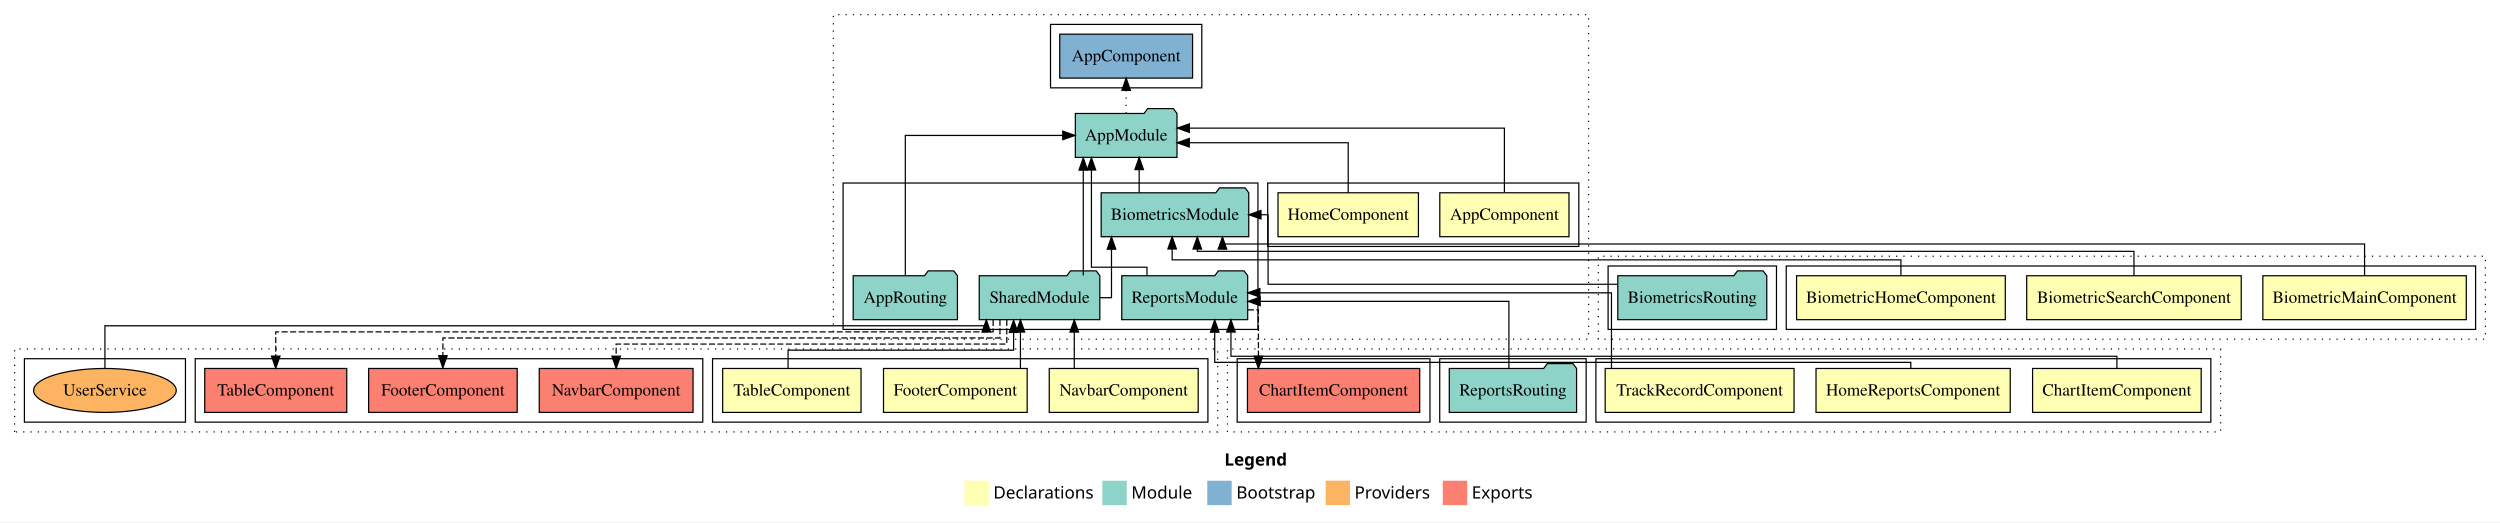
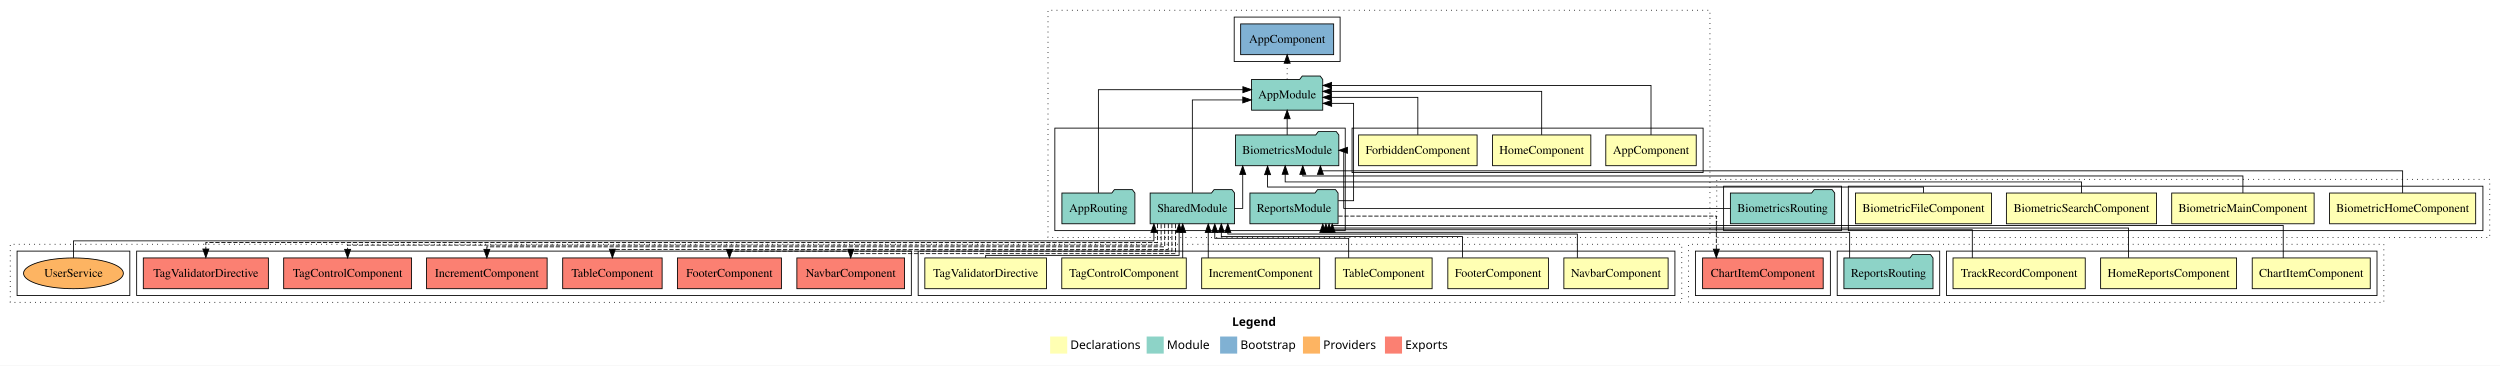
- <svg xmlns="http://www.w3.org/2000/svg" width="2049pt" height="428pt" viewBox="0.00 0.00 2049.00 428.00">
+ <svg xmlns="http://www.w3.org/2000/svg" width="2927pt" height="428pt" viewBox="0.00 0.00 2927.00 428.00">
  <g id="graph0" class="graph" transform="scale(1 1) rotate(0) translate(4 424)">
-     <polygon fill="#ffffff" stroke="transparent" points="-4,4 -4,-424 2045,-424 2045,4 -4,4" />
-     <text text-anchor="start" x="999.509" y="-42.4" font-family="sans-serif" font-weight="bold" font-size="14.00" fill="#000000">Legend</text>
-     <polygon fill="#ffffb3" stroke="transparent" points="786.5,-10 786.5,-30 806.5,-30 806.5,-10 786.5,-10" />
-     <text text-anchor="start" x="810.129" y="-15.4" font-family="sans-serif" font-size="14.00" fill="#000000">  Declarations</text>
-     <polygon fill="#8dd3c7" stroke="transparent" points="899.5,-10 899.5,-30 919.5,-30 919.5,-10 899.5,-10" />
-     <text text-anchor="start" x="923.225" y="-15.4" font-family="sans-serif" font-size="14.00" fill="#000000">  Module</text>
-     <polygon fill="#80b1d3" stroke="transparent" points="985.5,-10 985.5,-30 1005.5,-30 1005.5,-10 985.5,-10" />
-     <text text-anchor="start" x="1009.281" y="-15.4" font-family="sans-serif" font-size="14.00" fill="#000000">  Bootstrap</text>
-     <polygon fill="#fdb462" stroke="transparent" points="1082.5,-10 1082.5,-30 1102.5,-30 1102.5,-10 1082.5,-10" />
-     <text text-anchor="start" x="1106.173" y="-15.4" font-family="sans-serif" font-size="14.00" fill="#000000">  Providers</text>
-     <polygon fill="#fb8072" stroke="transparent" points="1178.5,-10 1178.5,-30 1198.5,-30 1198.5,-10 1178.5,-10" />
-     <text text-anchor="start" x="1202.226" y="-15.4" font-family="sans-serif" font-size="14.00" fill="#000000">  Exports</text>
+     <polygon fill="#ffffff" stroke="transparent" points="-4,4 -4,-424 2923,-424 2923,4 -4,4" />
+     <text text-anchor="start" x="1438.509" y="-42.4" font-family="sans-serif" font-weight="bold" font-size="14.00" fill="#000000">Legend</text>
+     <polygon fill="#ffffb3" stroke="transparent" points="1225.5,-10 1225.5,-30 1245.5,-30 1245.5,-10 1225.5,-10" />
+     <text text-anchor="start" x="1249.129" y="-15.4" font-family="sans-serif" font-size="14.00" fill="#000000">  Declarations</text>
+     <polygon fill="#8dd3c7" stroke="transparent" points="1338.5,-10 1338.5,-30 1358.5,-30 1358.5,-10 1338.5,-10" />
+     <text text-anchor="start" x="1362.225" y="-15.4" font-family="sans-serif" font-size="14.00" fill="#000000">  Module</text>
+     <polygon fill="#80b1d3" stroke="transparent" points="1424.5,-10 1424.5,-30 1444.5,-30 1444.5,-10 1424.5,-10" />
+     <text text-anchor="start" x="1448.281" y="-15.4" font-family="sans-serif" font-size="14.00" fill="#000000">  Bootstrap</text>
+     <polygon fill="#fdb462" stroke="transparent" points="1521.5,-10 1521.5,-30 1541.5,-30 1541.5,-10 1521.5,-10" />
+     <text text-anchor="start" x="1545.173" y="-15.4" font-family="sans-serif" font-size="14.00" fill="#000000">  Providers</text>
+     <polygon fill="#fb8072" stroke="transparent" points="1617.5,-10 1617.5,-30 1637.5,-30 1637.5,-10 1617.5,-10" />
+     <text text-anchor="start" x="1641.226" y="-15.4" font-family="sans-serif" font-size="14.00" fill="#000000">  Exports</text>
    <g id="clust1" class="cluster">
-       <polygon fill="none" stroke="#000000" stroke-dasharray="1,5" points="679,-146 679,-412 1298,-412 1298,-146 679,-146" />
+       <polygon fill="none" stroke="#000000" stroke-dasharray="1,5" points="1223,-146 1223,-412 1998,-412 1998,-146 1223,-146" />
    </g>
    <g id="clust2" class="cluster">
-       <polygon fill="none" stroke="#000000" points="1035,-222 1035,-274 1290,-274 1290,-222 1035,-222" />
-     </g>
-     <g id="clust5" class="cluster">
-       <polygon fill="none" stroke="#000000" points="687,-154 687,-274 1027,-274 1027,-154 687,-154" />
-     </g>
-     <g id="clust7" class="cluster">
-       <polygon fill="none" stroke="#000000" points="857,-352 857,-404 981,-404 981,-352 857,-352" />
-     </g>
-     <g id="clust9" class="cluster">
-       <polygon fill="none" stroke="#000000" stroke-dasharray="1,5" points="1306,-146 1306,-214 2033,-214 2033,-146 1306,-146" />
+       <polygon fill="none" stroke="#000000" points="1579,-222 1579,-274 1990,-274 1990,-222 1579,-222" />
+     </g>
+     <g id="clust6" class="cluster">
+       <polygon fill="none" stroke="#000000" points="1231,-154 1231,-274 1571,-274 1571,-154 1231,-154" />
+     </g>
+     <g id="clust8" class="cluster">
+       <polygon fill="none" stroke="#000000" points="1441,-352 1441,-404 1565,-404 1565,-352 1441,-352" />
    </g>
    <g id="clust10" class="cluster">
-       <polygon fill="none" stroke="#000000" points="1460,-154 1460,-206 2025,-206 2025,-154 1460,-154" />
-     </g>
-     <g id="clust14" class="cluster">
-       <polygon fill="none" stroke="#000000" points="1314,-154 1314,-206 1452,-206 1452,-154 1314,-154" />
-     </g>
-     <g id="clust18" class="cluster">
-       <polygon fill="none" stroke="#000000" stroke-dasharray="1,5" points="1002,-70 1002,-138 1816,-138 1816,-70 1002,-70" />
-     </g>
-     <g id="clust19" class="cluster">
-       <polygon fill="none" stroke="#000000" points="1304,-78 1304,-130 1808,-130 1808,-78 1304,-78" />
-     </g>
-     <g id="clust23" class="cluster">
-       <polygon fill="none" stroke="#000000" points="1176,-78 1176,-130 1296,-130 1296,-78 1176,-78" />
-     </g>
-     <g id="clust24" class="cluster">
-       <polygon fill="none" stroke="#000000" points="1010,-78 1010,-130 1168,-130 1168,-78 1010,-78" />
-     </g>
-     <g id="clust27" class="cluster">
-       <polygon fill="none" stroke="#000000" stroke-dasharray="1,5" points="8,-70 8,-138 994,-138 994,-70 8,-70" />
-     </g>
-     <g id="clust28" class="cluster">
-       <polygon fill="none" stroke="#000000" points="580,-78 580,-130 986,-130 986,-78 580,-78" />
-     </g>
-     <g id="clust33" class="cluster">
-       <polygon fill="none" stroke="#000000" points="156,-78 156,-130 572,-130 572,-78 156,-78" />
-     </g>
-     <g id="clust35" class="cluster">
+       <polygon fill="none" stroke="#000000" stroke-dasharray="1,5" points="2006,-146 2006,-214 2911,-214 2911,-146 2006,-146" />
+     </g>
+     <g id="clust11" class="cluster">
+       <polygon fill="none" stroke="#000000" points="2160,-154 2160,-206 2903,-206 2903,-154 2160,-154" />
+     </g>
+     <g id="clust16" class="cluster">
+       <polygon fill="none" stroke="#000000" points="2014,-154 2014,-206 2152,-206 2152,-154 2014,-154" />
+     </g>
+     <g id="clust20" class="cluster">
+       <polygon fill="none" stroke="#000000" stroke-dasharray="1,5" points="1973,-70 1973,-138 2787,-138 2787,-70 1973,-70" />
+     </g>
+     <g id="clust21" class="cluster">
+       <polygon fill="none" stroke="#000000" points="2275,-78 2275,-130 2779,-130 2779,-78 2275,-78" />
+     </g>
+     <g id="clust25" class="cluster">
+       <polygon fill="none" stroke="#000000" points="2147,-78 2147,-130 2267,-130 2267,-78 2147,-78" />
+     </g>
+     <g id="clust26" class="cluster">
+       <polygon fill="none" stroke="#000000" points="1981,-78 1981,-130 2139,-130 2139,-78 1981,-78" />
+     </g>
+     <g id="clust29" class="cluster">
+       <polygon fill="none" stroke="#000000" stroke-dasharray="1,5" points="8,-70 8,-138 1965,-138 1965,-70 8,-70" />
+     </g>
+     <g id="clust30" class="cluster">
+       <polygon fill="none" stroke="#000000" points="1071,-78 1071,-130 1957,-130 1957,-78 1071,-78" />
+     </g>
+     <g id="clust38" class="cluster">
+       <polygon fill="none" stroke="#000000" points="156,-78 156,-130 1063,-130 1063,-78 156,-78" />
+     </g>
+     <g id="clust40" class="cluster">
      <polygon fill="none" stroke="#000000" points="16,-78 16,-130 148,-130 148,-78 16,-78" />
    </g>
    <g id="node1" class="node">
-       <polygon fill="#ffffb3" stroke="#000000" points="1281.94,-266 1176.06,-266 1176.06,-230 1281.94,-230 1281.94,-266" />
-       <text text-anchor="middle" x="1229" y="-243.8" font-family="Times,serif" font-size="14.00" fill="#000000">AppComponent</text>
+       <polygon fill="#ffffb3" stroke="#000000" points="1981.94,-266 1876.06,-266 1876.06,-230 1981.94,-230 1981.94,-266" />
+       <text text-anchor="middle" x="1929" y="-243.8" font-family="Times,serif" font-size="14.00" fill="#000000">AppComponent</text>
+     </g>
+     <g id="node4" class="node">
+       <polygon fill="#8dd3c7" stroke="#000000" points="1544.657,-331 1541.657,-335 1520.657,-335 1517.657,-331 1461.343,-331 1461.343,-295 1544.657,-295 1544.657,-331" />
+       <text text-anchor="middle" x="1503" y="-308.8" font-family="Times,serif" font-size="14.00" fill="#000000">AppModule</text>
+     </g>
+     <g id="edge1" class="edge">
+       <path fill="none" stroke="#000000" d="M1929,-266.011C1929,-288.485 1929,-324 1929,-324 1929,-324 1555.012,-324 1555.012,-324" />
+       <polygon fill="#000000" stroke="#000000" points="1555.012,-320.5 1545.012,-324 1555.012,-327.5 1555.012,-320.5" />
+     </g>
+     <g id="node2" class="node">
+       <polygon fill="#ffffb3" stroke="#000000" points="1858.545,-266 1743.455,-266 1743.455,-230 1858.545,-230 1858.545,-266" />
+       <text text-anchor="middle" x="1801" y="-243.8" font-family="Times,serif" font-size="14.00" fill="#000000">HomeComponent</text>
+     </g>
+     <g id="edge2" class="edge">
+       <path fill="none" stroke="#000000" d="M1801,-266.129C1801,-286.572 1801,-317 1801,-317 1801,-317 1554.749,-317 1554.749,-317" />
+       <polygon fill="#000000" stroke="#000000" points="1554.749,-313.5 1544.749,-317 1554.749,-320.5 1554.749,-313.5" />
    </g>
    <g id="node3" class="node">
-       <polygon fill="#8dd3c7" stroke="#000000" points="960.657,-331 957.657,-335 936.657,-335 933.657,-331 877.343,-331 877.343,-295 960.657,-295 960.657,-331" />
-       <text text-anchor="middle" x="919" y="-308.8" font-family="Times,serif" font-size="14.00" fill="#000000">AppModule</text>
-     </g>
-     <g id="edge1" class="edge">
-       <path fill="none" stroke="#000000" d="M1229,-266.284C1229,-287.321 1229,-319 1229,-319 1229,-319 970.808,-319 970.808,-319" />
-       <polygon fill="#000000" stroke="#000000" points="970.808,-315.5 960.808,-319 970.808,-322.5 970.808,-315.5" />
-     </g>
-     <g id="node2" class="node">
-       <polygon fill="#ffffb3" stroke="#000000" points="1158.545,-266 1043.455,-266 1043.455,-230 1158.545,-230 1158.545,-266" />
-       <text text-anchor="middle" x="1101" y="-243.8" font-family="Times,serif" font-size="14.00" fill="#000000">HomeComponent</text>
-     </g>
-     <g id="edge2" class="edge">
-       <path fill="none" stroke="#000000" d="M1101,-266.022C1101,-283.373 1101,-307 1101,-307 1101,-307 970.755,-307 970.755,-307" />
-       <polygon fill="#000000" stroke="#000000" points="970.755,-303.5 960.755,-307 970.754,-310.5 970.755,-303.5" />
+       <polygon fill="#ffffb3" stroke="#000000" points="1725.381,-266 1586.619,-266 1586.619,-230 1725.381,-230 1725.381,-266" />
+       <text text-anchor="middle" x="1656" y="-243.8" font-family="Times,serif" font-size="14.00" fill="#000000">ForbiddenComponent</text>
+     </g>
+     <g id="edge3" class="edge">
+       <path fill="none" stroke="#000000" d="M1656,-266.267C1656,-284.555 1656,-310 1656,-310 1656,-310 1554.808,-310 1554.808,-310" />
+       <polygon fill="#000000" stroke="#000000" points="1554.808,-306.5 1544.808,-310 1554.808,-313.5 1554.808,-306.5" />
+     </g>
+     <g id="node9" class="node">
+       <polygon fill="#80b1d3" stroke="#000000" points="1557.439,-396 1448.561,-396 1448.561,-360 1557.439,-360 1557.439,-396" />
+       <text text-anchor="middle" x="1503" y="-373.8" font-family="Times,serif" font-size="14.00" fill="#000000">AppComponent </text>
+     </g>
+     <g id="edge8" class="edge">
+       <path fill="none" stroke="#000000" stroke-dasharray="1,5" d="M1503,-331.106C1503,-331.106 1503,-349.991 1503,-349.991" />
+       <polygon fill="#000000" stroke="#000000" points="1499.5,-349.991 1503,-359.991 1506.5,-349.991 1499.5,-349.991" />
+     </g>
+     <g id="node5" class="node">
+       <polygon fill="#8dd3c7" stroke="#000000" points="1441.423,-198 1438.423,-202 1417.423,-202 1414.423,-198 1342.577,-198 1342.577,-162 1441.423,-162 1441.423,-198" />
+       <text text-anchor="middle" x="1392" y="-175.8" font-family="Times,serif" font-size="14.00" fill="#000000">SharedModule</text>
+     </g>
+     <g id="edge4" class="edge">
+       <path fill="none" stroke="#000000" d="M1392,-198.196C1392,-233.313 1392,-307 1392,-307 1392,-307 1451.036,-307 1451.036,-307" />
+       <polygon fill="#000000" stroke="#000000" points="1451.036,-310.5 1461.036,-307 1451.036,-303.5 1451.036,-310.5" />
+     </g>
+     <g id="node6" class="node">
+       <polygon fill="#8dd3c7" stroke="#000000" points="1563.483,-266 1560.483,-270 1539.483,-270 1536.483,-266 1442.517,-266 1442.517,-230 1563.483,-230 1563.483,-266" />
+       <text text-anchor="middle" x="1503" y="-243.8" font-family="Times,serif" font-size="14.00" fill="#000000">BiometricsModule</text>
+     </g>
+     <g id="edge14" class="edge">
+       <path fill="none" stroke="#000000" d="M1441.241,-180C1447.06,-180 1450.98,-180 1450.98,-180 1450.98,-180 1450.98,-219.777 1450.98,-219.777" />
+       <polygon fill="#000000" stroke="#000000" points="1447.48,-219.777 1450.98,-229.777 1454.48,-219.777 1447.48,-219.777" />
+     </g>
+     <g id="node26" class="node">
+       <polygon fill="#fb8072" stroke="#000000" points="1055.029,-122 928.971,-122 928.971,-86 1055.029,-86 1055.029,-122" />
+       <text text-anchor="middle" x="992" y="-99.8" font-family="Times,serif" font-size="14.00" fill="#000000">NavbarComponent </text>
+     </g>
+     <g id="edge26" class="edge">
+       <path fill="none" stroke="#000000" stroke-dasharray="5,2" d="M1372.294,-161.76C1372.294,-146.429 1372.294,-127 1372.294,-127 1372.294,-127 992,-127 992,-127 992,-127 992,-126.512 992,-126.512" />
+       <polygon fill="#000000" stroke="#000000" points="995.5,-132.122 992,-122.122 988.5,-132.122 995.5,-132.122" />
+     </g>
+     <g id="node27" class="node">
+       <polygon fill="#fb8072" stroke="#000000" points="910.881,-122 789.119,-122 789.119,-86 910.881,-86 910.881,-122" />
+       <text text-anchor="middle" x="850" y="-99.8" font-family="Times,serif" font-size="14.00" fill="#000000">FooterComponent </text>
+     </g>
+     <g id="edge27" class="edge">
+       <path fill="none" stroke="#000000" stroke-dasharray="5,2" d="M1368.079,-161.949C1368.079,-147.627 1368.079,-130 1368.079,-130 1368.079,-130 850,-130 850,-130 850,-130 850,-129.206 850,-129.206" />
+       <polygon fill="#000000" stroke="#000000" points="853.5,-132.058 850,-122.058 846.5,-132.058 853.5,-132.058" />
+     </g>
+     <g id="node28" class="node">
+       <polygon fill="#fb8072" stroke="#000000" points="771.205,-122 654.795,-122 654.795,-86 771.205,-86 771.205,-122" />
+       <text text-anchor="middle" x="713" y="-99.8" font-family="Times,serif" font-size="14.00" fill="#000000">TableComponent </text>
+     </g>
+     <g id="edge28" class="edge">
+       <path fill="none" stroke="#000000" stroke-dasharray="5,2" d="M1363.864,-161.853C1363.864,-148.261 1363.864,-132 1363.864,-132 1363.864,-132 713,-132 713,-132 713,-132 713,-131.021 713,-131.021" />
+       <polygon fill="#000000" stroke="#000000" points="716.5,-132.207 713,-122.207 709.5,-132.207 716.5,-132.207" />
+     </g>
+     <g id="node29" class="node">
+       <polygon fill="#fb8072" stroke="#000000" points="636.579,-122 495.421,-122 495.421,-86 636.579,-86 636.579,-122" />
+       <text text-anchor="middle" x="566" y="-99.8" font-family="Times,serif" font-size="14.00" fill="#000000">IncrementComponent </text>
+     </g>
+     <g id="edge29" class="edge">
+       <path fill="none" stroke="#000000" stroke-dasharray="5,2" d="M1359.649,-161.956C1359.649,-149.437 1359.649,-135 1359.649,-135 1359.649,-135 566,-135 566,-135 566,-135 566,-132.033 566,-132.033" />
+       <polygon fill="#000000" stroke="#000000" points="569.5,-132.033 566,-122.033 562.5,-132.033 569.5,-132.033" />
+     </g>
+     <g id="node30" class="node">
+       <polygon fill="#fb8072" stroke="#000000" points="477.878,-122 328.122,-122 328.122,-86 477.878,-86 477.878,-122" />
+       <text text-anchor="middle" x="403" y="-99.8" font-family="Times,serif" font-size="14.00" fill="#000000">TagControlComponent </text>
+     </g>
+     <g id="edge30" class="edge">
+       <path fill="none" stroke="#000000" stroke-dasharray="5,2" d="M1355.434,-161.515C1355.434,-149.86 1355.434,-137 1355.434,-137 1355.434,-137 403,-137 403,-137 403,-137 403,-132.045 403,-132.045" />
+       <polygon fill="#000000" stroke="#000000" points="406.5,-132.045 403,-122.045 399.5,-132.045 406.5,-132.045" />
+     </g>
+     <g id="node31" class="node">
+       <polygon fill="#fb8072" stroke="#000000" points="310.218,-122 163.782,-122 163.782,-86 310.218,-86 310.218,-122" />
+       <text text-anchor="middle" x="237" y="-99.8" font-family="Times,serif" font-size="14.00" fill="#000000">TagValidatorDirective </text>
+     </g>
+     <g id="edge31" class="edge">
+       <path fill="none" stroke="#000000" stroke-dasharray="5,2" d="M1351.219,-161.873C1351.219,-151.289 1351.219,-140 1351.219,-140 1351.219,-140 237,-140 237,-140 237,-140 237,-132.422 237,-132.422" />
+       <polygon fill="#000000" stroke="#000000" points="240.5,-132.422 237,-122.422 233.5,-132.422 240.5,-132.422" />
+     </g>
+     <g id="edge5" class="edge">
+       <path fill="none" stroke="#000000" d="M1503,-266.106C1503,-266.106 1503,-284.991 1503,-284.991" />
+       <polygon fill="#000000" stroke="#000000" points="1499.5,-284.991 1503,-294.991 1506.5,-284.991 1499.5,-284.991" />
+     </g>
+     <g id="node7" class="node">
+       <polygon fill="#8dd3c7" stroke="#000000" points="1562.597,-198 1559.597,-202 1538.597,-202 1535.597,-198 1459.403,-198 1459.403,-162 1562.597,-162 1562.597,-198" />
+       <text text-anchor="middle" x="1511" y="-175.8" font-family="Times,serif" font-size="14.00" fill="#000000">ReportsModule</text>
+     </g>
+     <g id="edge6" class="edge">
+       <path fill="none" stroke="#000000" d="M1562.819,-189C1573.098,-189 1580.793,-189 1580.793,-189 1580.793,-189 1580.793,-303 1580.793,-303 1580.793,-303 1555.084,-303 1555.084,-303" />
+       <polygon fill="#000000" stroke="#000000" points="1555.084,-299.5 1545.084,-303 1555.084,-306.5 1555.084,-299.5" />
+     </g>
+     <g id="node19" class="node">
+       <polygon fill="#fb8072" stroke="#000000" points="2130.592,-122 1989.408,-122 1989.408,-86 2130.592,-86 2130.592,-122" />
+       <text text-anchor="middle" x="2060" y="-99.8" font-family="Times,serif" font-size="14.00" fill="#000000">ChartItemComponent </text>
+     </g>
+     <g id="edge19" class="edge">
+       <path fill="none" stroke="#000000" stroke-dasharray="5,2" d="M1562.982,-171C1689.934,-171 2005.464,-171 2005.464,-171 2005.464,-171 2005.464,-132.308 2005.464,-132.308" />
+       <polygon fill="#000000" stroke="#000000" points="2008.965,-132.308 2005.464,-122.308 2001.965,-132.308 2008.965,-132.308" />
    </g>
    <g id="node8" class="node">
-       <polygon fill="#80b1d3" stroke="#000000" points="973.439,-396 864.561,-396 864.561,-360 973.439,-360 973.439,-396" />
-       <text text-anchor="middle" x="919" y="-373.8" font-family="Times,serif" font-size="14.00" fill="#000000">AppComponent </text>
+       <polygon fill="#8dd3c7" stroke="#000000" points="1324.725,-198 1321.725,-202 1300.725,-202 1297.725,-198 1239.275,-198 1239.275,-162 1324.725,-162 1324.725,-198" />
+       <text text-anchor="middle" x="1282" y="-175.8" font-family="Times,serif" font-size="14.00" fill="#000000">AppRouting</text>
    </g>
    <g id="edge7" class="edge">
-       <path fill="none" stroke="#000000" stroke-dasharray="1,5" d="M919,-331.106C919,-331.106 919,-349.991 919,-349.991" />
-       <polygon fill="#000000" stroke="#000000" points="915.5,-349.991 919,-359.991 922.5,-349.991 915.5,-349.991" />
-     </g>
-     <g id="node4" class="node">
-       <polygon fill="#8dd3c7" stroke="#000000" points="897.423,-198 894.423,-202 873.423,-202 870.423,-198 798.577,-198 798.577,-162 897.423,-162 897.423,-198" />
-       <text text-anchor="middle" x="848" y="-175.8" font-family="Times,serif" font-size="14.00" fill="#000000">SharedModule</text>
-     </g>
-     <g id="edge3" class="edge">
-       <path fill="none" stroke="#000000" d="M883.852,-198.214C883.852,-198.214 883.852,-284.579 883.852,-284.579" />
-       <polygon fill="#000000" stroke="#000000" points="880.352,-284.579 883.852,-294.579 887.352,-284.579 880.352,-284.579" />
-     </g>
-     <g id="node5" class="node">
-       <polygon fill="#8dd3c7" stroke="#000000" points="1019.483,-266 1016.483,-270 995.483,-270 992.483,-266 898.517,-266 898.517,-230 1019.483,-230 1019.483,-266" />
-       <text text-anchor="middle" x="959" y="-243.8" font-family="Times,serif" font-size="14.00" fill="#000000">BiometricsModule</text>
+       <path fill="none" stroke="#000000" d="M1282,-198.172C1282,-235.849 1282,-319 1282,-319 1282,-319 1451.172,-319 1451.172,-319" />
+       <polygon fill="#000000" stroke="#000000" points="1451.172,-322.5 1461.172,-319 1451.172,-315.5 1451.172,-322.5" />
+     </g>
+     <g id="node10" class="node">
+       <polygon fill="#ffffb3" stroke="#000000" points="2894.534,-198 2723.466,-198 2723.466,-162 2894.534,-162 2894.534,-198" />
+       <text text-anchor="middle" x="2809" y="-175.8" font-family="Times,serif" font-size="14.00" fill="#000000">BiometricHomeComponent</text>
+     </g>
+     <g id="edge9" class="edge">
+       <path fill="none" stroke="#000000" d="M2809,-198.15C2809,-210.271 2809,-224 2809,-224 2809,-224 1541.929,-224 1541.929,-224 1541.929,-224 1541.929,-224.581 1541.929,-224.581" />
+       <polygon fill="#000000" stroke="#000000" points="1538.429,-219.81 1541.929,-229.81 1545.429,-219.81 1538.429,-219.81" />
+     </g>
+     <g id="node11" class="node">
+       <polygon fill="#ffffb3" stroke="#000000" points="2705.371,-198 2538.629,-198 2538.629,-162 2705.371,-162 2705.371,-198" />
+       <text text-anchor="middle" x="2622" y="-175.8" font-family="Times,serif" font-size="14.00" fill="#000000">BiometricMainComponent</text>
+     </g>
+     <g id="edge10" class="edge">
+       <path fill="none" stroke="#000000" d="M2622,-198.11C2622,-207.897 2622,-218 2622,-218 2622,-218 1521.31,-218 1521.31,-218 1521.31,-218 1521.31,-219.857 1521.31,-219.857" />
+       <polygon fill="#000000" stroke="#000000" points="1517.81,-219.857 1521.31,-229.857 1524.81,-219.857 1517.81,-219.857" />
+     </g>
+     <g id="node12" class="node">
+       <polygon fill="#ffffb3" stroke="#000000" points="2520.909,-198 2345.091,-198 2345.091,-162 2520.909,-162 2520.909,-198" />
+       <text text-anchor="middle" x="2433" y="-175.8" font-family="Times,serif" font-size="14.00" fill="#000000">BiometricSearchComponent</text>
+     </g>
+     <g id="edge11" class="edge">
+       <path fill="none" stroke="#000000" d="M2433,-198.033C2433,-204.853 2433,-211 2433,-211 2433,-211 1500.69,-211 1500.69,-211 1500.69,-211 1500.69,-219.934 1500.69,-219.934" />
+       <polygon fill="#000000" stroke="#000000" points="1497.19,-219.934 1500.69,-229.934 1504.19,-219.934 1497.19,-219.934" />
+     </g>
+     <g id="node13" class="node">
+       <polygon fill="#ffffb3" stroke="#000000" points="2327.6,-198 2168.4,-198 2168.4,-162 2327.6,-162 2327.6,-198" />
+       <text text-anchor="middle" x="2248" y="-175.8" font-family="Times,serif" font-size="14.00" fill="#000000">BiometricFileComponent</text>
    </g>
    <g id="edge12" class="edge">
-       <path fill="none" stroke="#000000" d="M897.241,-180C903.06,-180 906.98,-180 906.98,-180 906.98,-180 906.98,-219.777 906.98,-219.777" />
-       <polygon fill="#000000" stroke="#000000" points="903.48,-219.777 906.98,-229.777 910.48,-219.777 903.48,-219.777" />
+       <path fill="none" stroke="#000000" d="M2248,-198.169C2248,-202.046 2248,-205 2248,-205 2248,-205 1480.071,-205 1480.071,-205 1480.071,-205 1480.071,-219.515 1480.071,-219.515" />
+       <polygon fill="#000000" stroke="#000000" points="1476.571,-219.514 1480.071,-229.515 1483.571,-219.515 1476.571,-219.514" />
+     </g>
+     <g id="node14" class="node">
+       <polygon fill="#8dd3c7" stroke="#000000" points="2144.052,-198 2141.052,-202 2120.052,-202 2117.052,-198 2021.948,-198 2021.948,-162 2144.052,-162 2144.052,-198" />
+       <text text-anchor="middle" x="2083" y="-175.8" font-family="Times,serif" font-size="14.00" fill="#000000">BiometricsRouting</text>
+     </g>
+     <g id="edge13" class="edge">
+       <path fill="none" stroke="#000000" d="M2021.796,-180C1885.571,-180 1569.259,-180 1569.259,-180 1569.259,-180 1569.259,-248 1569.259,-248 1569.259,-248 1568.694,-248 1568.694,-248" />
+       <polygon fill="#000000" stroke="#000000" points="1573.61,-244.5 1563.609,-248 1573.609,-251.5 1573.61,-244.5" />
+     </g>
+     <g id="node15" class="node">
+       <polygon fill="#ffffb3" stroke="#000000" points="2771.091,-122 2632.909,-122 2632.909,-86 2771.091,-86 2771.091,-122" />
+       <text text-anchor="middle" x="2702" y="-99.8" font-family="Times,serif" font-size="14.00" fill="#000000">ChartItemComponent</text>
+     </g>
+     <g id="edge15" class="edge">
+       <path fill="none" stroke="#000000" d="M2669.195,-122.027C2669.195,-138.398 2669.195,-160 2669.195,-160 2669.195,-160 1555.726,-160 1555.726,-160 1555.726,-160 1555.726,-160.185 1555.726,-160.185" />
+       <polygon fill="#000000" stroke="#000000" points="1552.226,-151.845 1555.726,-161.846 1559.226,-151.846 1552.226,-151.845" />
+     </g>
+     <g id="node16" class="node">
+       <polygon fill="#ffffb3" stroke="#000000" points="2614.591,-122 2455.409,-122 2455.409,-86 2614.591,-86 2614.591,-122" />
+       <text text-anchor="middle" x="2535" y="-99.8" font-family="Times,serif" font-size="14.00" fill="#000000">HomeReportsComponent</text>
+     </g>
+     <g id="edge16" class="edge">
+       <path fill="none" stroke="#000000" d="M2488.079,-122.24C2488.079,-137.571 2488.079,-157 2488.079,-157 2488.079,-157 1552.054,-157 1552.054,-157 1552.054,-157 1552.054,-157.488 1552.054,-157.488" />
+       <polygon fill="#000000" stroke="#000000" points="1548.554,-151.878 1552.054,-161.878 1555.554,-151.878 1548.554,-151.878" />
+     </g>
+     <g id="node17" class="node">
+       <polygon fill="#ffffb3" stroke="#000000" points="2437.402,-122 2282.598,-122 2282.598,-86 2437.402,-86 2437.402,-122" />
+       <text text-anchor="middle" x="2360" y="-99.8" font-family="Times,serif" font-size="14.00" fill="#000000">TrackRecordComponent</text>
+     </g>
+     <g id="edge17" class="edge">
+       <path fill="none" stroke="#000000" d="M2305.175,-122.124C2305.175,-136.783 2305.175,-155 2305.175,-155 2305.175,-155 1548.383,-155 1548.383,-155 1548.383,-155 1548.383,-155.683 1548.383,-155.683" />
+       <polygon fill="#000000" stroke="#000000" points="1544.883,-151.831 1548.383,-161.831 1551.883,-151.831 1544.883,-151.831" />
+     </g>
+     <g id="node18" class="node">
+       <polygon fill="#8dd3c7" stroke="#000000" points="2259.165,-122 2256.165,-126 2235.165,-126 2232.165,-122 2154.835,-122 2154.835,-86 2259.165,-86 2259.165,-122" />
+       <text text-anchor="middle" x="2207" y="-99.8" font-family="Times,serif" font-size="14.00" fill="#000000">ReportsRouting</text>
+     </g>
+     <g id="edge18" class="edge">
+       <path fill="none" stroke="#000000" d="M2161.559,-122.147C2161.559,-135.739 2161.559,-152 2161.559,-152 2161.559,-152 1544.711,-152 1544.711,-152 1544.711,-152 1544.711,-152.979 1544.711,-152.979" />
+       <polygon fill="#000000" stroke="#000000" points="1541.211,-151.793 1544.711,-161.793 1548.211,-151.793 1541.211,-151.793" />
+     </g>
+     <g id="node20" class="node">
+       <polygon fill="#ffffb3" stroke="#000000" points="1949.03,-122 1826.97,-122 1826.97,-86 1949.03,-86 1949.03,-122" />
+       <text text-anchor="middle" x="1888" y="-99.8" font-family="Times,serif" font-size="14.00" fill="#000000">NavbarComponent</text>
+     </g>
+     <g id="edge20" class="edge">
+       <path fill="none" stroke="#000000" d="M1842.754,-122.18C1842.754,-135.038 1842.754,-150 1842.754,-150 1842.754,-150 1433.561,-150 1433.561,-150 1433.561,-150 1433.561,-151.857 1433.561,-151.857" />
+       <polygon fill="#000000" stroke="#000000" points="1430.061,-151.857 1433.561,-161.857 1437.061,-151.857 1430.061,-151.857" />
    </g>
    <g id="node21" class="node">
-       <polygon fill="#fb8072" stroke="#000000" points="564.029,-122 437.971,-122 437.971,-86 564.029,-86 564.029,-122" />
-       <text text-anchor="middle" x="501" y="-99.8" font-family="Times,serif" font-size="14.00" fill="#000000">NavbarComponent </text>
+       <polygon fill="#ffffb3" stroke="#000000" points="1808.881,-122 1691.119,-122 1691.119,-86 1808.881,-86 1808.881,-122" />
+       <text text-anchor="middle" x="1750" y="-99.8" font-family="Times,serif" font-size="14.00" fill="#000000">FooterComponent</text>
    </g>
    <g id="edge21" class="edge">
-       <path fill="none" stroke="#000000" stroke-dasharray="5,2" d="M821.161,-161.89C821.161,-152.103 821.161,-142 821.161,-142 821.161,-142 501,-142 501,-142 501,-142 501,-132.11 501,-132.11" />
-       <polygon fill="#000000" stroke="#000000" points="504.5,-132.11 501,-122.11 497.5,-132.11 504.5,-132.11" />
+       <path fill="none" stroke="#000000" d="M1708.25,-122.485C1708.25,-134.14 1708.25,-147 1708.25,-147 1708.25,-147 1425.911,-147 1425.911,-147 1425.911,-147 1425.911,-151.955 1425.911,-151.955" />
+       <polygon fill="#000000" stroke="#000000" points="1422.411,-151.955 1425.911,-161.955 1429.411,-151.955 1422.411,-151.955" />
    </g>
    <g id="node22" class="node">
-       <polygon fill="#fb8072" stroke="#000000" points="419.881,-122 298.119,-122 298.119,-86 419.881,-86 419.881,-122" />
-       <text text-anchor="middle" x="359" y="-99.8" font-family="Times,serif" font-size="14.00" fill="#000000">FooterComponent </text>
+       <polygon fill="#ffffb3" stroke="#000000" points="1672.705,-122 1559.295,-122 1559.295,-86 1672.705,-86 1672.705,-122" />
+       <text text-anchor="middle" x="1616" y="-99.8" font-family="Times,serif" font-size="14.00" fill="#000000">TableComponent</text>
    </g>
    <g id="edge22" class="edge">
-       <path fill="none" stroke="#000000" stroke-dasharray="5,2" d="M815.568,-161.955C815.568,-154.251 815.568,-147 815.568,-147 815.568,-147 359,-147 359,-147 359,-147 359,-132.485 359,-132.485" />
-       <polygon fill="#000000" stroke="#000000" points="362.5,-132.485 359,-122.485 355.5,-132.486 362.5,-132.485" />
+       <path fill="none" stroke="#000000" d="M1575.026,-122.103C1575.026,-133.086 1575.026,-145 1575.026,-145 1575.026,-145 1418.261,-145 1418.261,-145 1418.261,-145 1418.261,-151.68 1418.261,-151.68" />
+       <polygon fill="#000000" stroke="#000000" points="1414.761,-151.68 1418.261,-161.68 1421.761,-151.68 1414.761,-151.68" />
    </g>
    <g id="node23" class="node">
-       <polygon fill="#fb8072" stroke="#000000" points="280.205,-122 163.795,-122 163.795,-86 280.205,-86 280.205,-122" />
-       <text text-anchor="middle" x="222" y="-99.8" font-family="Times,serif" font-size="14.00" fill="#000000">TableComponent </text>
+       <polygon fill="#ffffb3" stroke="#000000" points="1541.079,-122 1402.921,-122 1402.921,-86 1541.079,-86 1541.079,-122" />
+       <text text-anchor="middle" x="1472" y="-99.8" font-family="Times,serif" font-size="14.00" fill="#000000">IncrementComponent</text>
    </g>
    <g id="edge23" class="edge">
-       <path fill="none" stroke="#000000" stroke-dasharray="5,2" d="M809.975,-161.793C809.975,-156.445 809.975,-152 809.975,-152 809.975,-152 222,-152 222,-152 222,-152 222,-132.147 222,-132.147" />
-       <polygon fill="#000000" stroke="#000000" points="225.5,-132.147 222,-122.147 218.5,-132.147 225.5,-132.147" />
-     </g>
-     <g id="edge4" class="edge">
-       <path fill="none" stroke="#000000" d="M929.668,-266.106C929.668,-266.106 929.668,-284.991 929.668,-284.991" />
-       <polygon fill="#000000" stroke="#000000" points="926.168,-284.991 929.668,-294.991 933.168,-284.991 926.168,-284.991" />
-     </g>
-     <g id="node6" class="node">
-       <polygon fill="#8dd3c7" stroke="#000000" points="1018.597,-198 1015.597,-202 994.597,-202 991.597,-198 915.403,-198 915.403,-162 1018.597,-162 1018.597,-198" />
-       <text text-anchor="middle" x="967" y="-175.8" font-family="Times,serif" font-size="14.00" fill="#000000">ReportsModule</text>
-     </g>
-     <g id="edge5" class="edge">
-       <path fill="none" stroke="#000000" d="M936.071,-198.169C936.071,-202.046 936.071,-205 936.071,-205 936.071,-205 890.531,-205 890.531,-205 890.531,-205 890.531,-284.679 890.531,-284.679" />
-       <polygon fill="#000000" stroke="#000000" points="887.031,-284.679 890.531,-294.679 894.031,-284.679 887.031,-284.679" />
-     </g>
-     <g id="node17" class="node">
-       <polygon fill="#fb8072" stroke="#000000" points="1159.592,-122 1018.408,-122 1018.408,-86 1159.592,-86 1159.592,-122" />
-       <text text-anchor="middle" x="1089" y="-99.8" font-family="Times,serif" font-size="14.00" fill="#000000">ChartItemComponent </text>
-     </g>
-     <g id="edge17" class="edge">
-       <path fill="none" stroke="#000000" stroke-dasharray="5,2" d="M1018.749,-170C1023.974,-170 1027.404,-170 1027.404,-170 1027.404,-170 1027.404,-132.035 1027.404,-132.035" />
-       <polygon fill="#000000" stroke="#000000" points="1030.904,-132.035 1027.404,-122.035 1023.904,-132.035 1030.904,-132.035" />
-     </g>
-     <g id="node7" class="node">
-       <polygon fill="#8dd3c7" stroke="#000000" points="780.725,-198 777.725,-202 756.725,-202 753.725,-198 695.275,-198 695.275,-162 780.725,-162 780.725,-198" />
-       <text text-anchor="middle" x="738" y="-175.8" font-family="Times,serif" font-size="14.00" fill="#000000">AppRouting</text>
-     </g>
-     <g id="edge6" class="edge">
-       <path fill="none" stroke="#000000" d="M738,-198.214C738,-234.64 738,-313 738,-313 738,-313 867.02,-313 867.02,-313" />
-       <polygon fill="#000000" stroke="#000000" points="867.02,-316.5 877.02,-313 867.02,-309.5 867.02,-316.5" />
-     </g>
-     <g id="node9" class="node">
-       <polygon fill="#ffffb3" stroke="#000000" points="1639.534,-198 1468.466,-198 1468.466,-162 1639.534,-162 1639.534,-198" />
-       <text text-anchor="middle" x="1554" y="-175.8" font-family="Times,serif" font-size="14.00" fill="#000000">BiometricHomeComponent</text>
-     </g>
-     <g id="edge8" class="edge">
-       <path fill="none" stroke="#000000" d="M1554,-198.033C1554,-204.853 1554,-211 1554,-211 1554,-211 956.69,-211 956.69,-211 956.69,-211 956.69,-219.934 956.69,-219.934" />
-       <polygon fill="#000000" stroke="#000000" points="953.19,-219.934 956.69,-229.934 960.19,-219.934 953.19,-219.934" />
-     </g>
-     <g id="node10" class="node">
-       <polygon fill="#ffffb3" stroke="#000000" points="2017.371,-198 1850.629,-198 1850.629,-162 2017.371,-162 2017.371,-198" />
-       <text text-anchor="middle" x="1934" y="-175.8" font-family="Times,serif" font-size="14.00" fill="#000000">BiometricMainComponent</text>
-     </g>
-     <g id="edge9" class="edge">
-       <path fill="none" stroke="#000000" d="M1934,-198.15C1934,-210.271 1934,-224 1934,-224 1934,-224 997.929,-224 997.929,-224 997.929,-224 997.929,-224.581 997.929,-224.581" />
-       <polygon fill="#000000" stroke="#000000" points="994.429,-219.81 997.929,-229.81 1001.429,-219.81 994.429,-219.81" />
-     </g>
-     <g id="node11" class="node">
-       <polygon fill="#ffffb3" stroke="#000000" points="1832.909,-198 1657.091,-198 1657.091,-162 1832.909,-162 1832.909,-198" />
-       <text text-anchor="middle" x="1745" y="-175.8" font-family="Times,serif" font-size="14.00" fill="#000000">BiometricSearchComponent</text>
-     </g>
-     <g id="edge10" class="edge">
-       <path fill="none" stroke="#000000" d="M1745,-198.11C1745,-207.897 1745,-218 1745,-218 1745,-218 977.31,-218 977.31,-218 977.31,-218 977.31,-219.857 977.31,-219.857" />
-       <polygon fill="#000000" stroke="#000000" points="973.81,-219.857 977.31,-229.857 980.81,-219.857 973.81,-219.857" />
-     </g>
-     <g id="node12" class="node">
-       <polygon fill="#8dd3c7" stroke="#000000" points="1444.052,-198 1441.052,-202 1420.052,-202 1417.052,-198 1321.948,-198 1321.948,-162 1444.052,-162 1444.052,-198" />
-       <text text-anchor="middle" x="1383" y="-175.8" font-family="Times,serif" font-size="14.00" fill="#000000">BiometricsRouting</text>
-     </g>
-     <g id="edge11" class="edge">
-       <path fill="none" stroke="#000000" d="M1321.641,-191C1221.828,-191 1035.316,-191 1035.316,-191 1035.316,-191 1035.316,-248 1035.316,-248 1035.316,-248 1029.503,-248 1029.503,-248" />
-       <polygon fill="#000000" stroke="#000000" points="1029.503,-244.5 1019.503,-248 1029.503,-251.5 1029.503,-244.5" />
-     </g>
-     <g id="node13" class="node">
-       <polygon fill="#ffffb3" stroke="#000000" points="1800.091,-122 1661.909,-122 1661.909,-86 1800.091,-86 1800.091,-122" />
-       <text text-anchor="middle" x="1731" y="-99.8" font-family="Times,serif" font-size="14.00" fill="#000000">ChartItemComponent</text>
-     </g>
-     <g id="edge13" class="edge">
-       <path fill="none" stroke="#000000" d="M1731,-122.207C1731,-127.555 1731,-132 1731,-132 1731,-132 1004.891,-132 1004.891,-132 1004.891,-132 1004.891,-151.853 1004.891,-151.853" />
-       <polygon fill="#000000" stroke="#000000" points="1001.391,-151.853 1004.891,-161.853 1008.391,-151.853 1001.391,-151.853" />
-     </g>
-     <g id="node14" class="node">
-       <polygon fill="#ffffb3" stroke="#000000" points="1643.591,-122 1484.409,-122 1484.409,-86 1643.591,-86 1643.591,-122" />
-       <text text-anchor="middle" x="1564" y="-99.8" font-family="Times,serif" font-size="14.00" fill="#000000">HomeReportsComponent</text>
-     </g>
-     <g id="edge14" class="edge">
-       <path fill="none" stroke="#000000" d="M1562.111,-122.122C1562.111,-124.973 1562.111,-127 1562.111,-127 1562.111,-127 991.578,-127 991.578,-127 991.578,-127 991.578,-151.76 991.578,-151.76" />
-       <polygon fill="#000000" stroke="#000000" points="988.078,-151.76 991.578,-161.76 995.078,-151.76 988.078,-151.76" />
-     </g>
-     <g id="node15" class="node">
-       <polygon fill="#ffffb3" stroke="#000000" points="1466.402,-122 1311.598,-122 1311.598,-86 1466.402,-86 1466.402,-122" />
-       <text text-anchor="middle" x="1389" y="-99.8" font-family="Times,serif" font-size="14.00" fill="#000000">TrackRecordComponent</text>
-     </g>
-     <g id="edge15" class="edge">
-       <path fill="none" stroke="#000000" d="M1316.762,-122.153C1316.762,-145.757 1316.762,-184 1316.762,-184 1316.762,-184 1028.609,-184 1028.609,-184" />
-       <polygon fill="#000000" stroke="#000000" points="1028.609,-180.5 1018.609,-184 1028.609,-187.5 1028.609,-180.5" />
-     </g>
-     <g id="node16" class="node">
-       <polygon fill="#8dd3c7" stroke="#000000" points="1288.165,-122 1285.165,-126 1264.165,-126 1261.165,-122 1183.835,-122 1183.835,-86 1288.165,-86 1288.165,-122" />
-       <text text-anchor="middle" x="1236" y="-99.8" font-family="Times,serif" font-size="14.00" fill="#000000">ReportsRouting</text>
-     </g>
-     <g id="edge16" class="edge">
-       <path fill="none" stroke="#000000" d="M1232.694,-122.045C1232.694,-143.662 1232.694,-177 1232.694,-177 1232.694,-177 1028.859,-177 1028.859,-177" />
-       <polygon fill="#000000" stroke="#000000" points="1028.859,-173.5 1018.859,-177 1028.859,-180.5 1028.859,-173.5" />
-     </g>
-     <g id="node18" class="node">
-       <polygon fill="#ffffb3" stroke="#000000" points="978.03,-122 855.97,-122 855.97,-86 978.03,-86 978.03,-122" />
-       <text text-anchor="middle" x="917" y="-99.8" font-family="Times,serif" font-size="14.00" fill="#000000">NavbarComponent</text>
-     </g>
-     <g id="edge18" class="edge">
-       <path fill="none" stroke="#000000" d="M876.473,-122.011C876.473,-122.011 876.473,-151.855 876.473,-151.855" />
-       <polygon fill="#000000" stroke="#000000" points="872.973,-151.855 876.473,-161.855 879.973,-151.855 872.973,-151.855" />
-     </g>
-     <g id="node19" class="node">
-       <polygon fill="#ffffb3" stroke="#000000" points="837.881,-122 720.119,-122 720.119,-86 837.881,-86 837.881,-122" />
-       <text text-anchor="middle" x="779" y="-99.8" font-family="Times,serif" font-size="14.00" fill="#000000">FooterComponent</text>
-     </g>
-     <g id="edge19" class="edge">
-       <path fill="none" stroke="#000000" d="M832.347,-122.011C832.347,-122.011 832.347,-151.855 832.347,-151.855" />
-       <polygon fill="#000000" stroke="#000000" points="828.847,-151.855 832.347,-161.855 835.847,-151.855 828.847,-151.855" />
-     </g>
-     <g id="node20" class="node">
-       <polygon fill="#ffffb3" stroke="#000000" points="701.705,-122 588.295,-122 588.295,-86 701.705,-86 701.705,-122" />
-       <text text-anchor="middle" x="645" y="-99.8" font-family="Times,serif" font-size="14.00" fill="#000000">TableComponent</text>
-     </g>
-     <g id="edge20" class="edge">
-       <path fill="none" stroke="#000000" d="M641.893,-122.045C641.893,-129.749 641.893,-137 641.893,-137 641.893,-137 826.754,-137 826.754,-137 826.754,-137 826.754,-151.515 826.754,-151.515" />
-       <polygon fill="#000000" stroke="#000000" points="823.254,-151.514 826.754,-161.515 830.254,-151.515 823.254,-151.514" />
+       <path fill="none" stroke="#000000" d="M1410.611,-122.011C1410.611,-122.011 1410.611,-151.855 1410.611,-151.855" />
+       <polygon fill="#000000" stroke="#000000" points="1407.111,-151.855 1410.611,-161.855 1414.111,-151.855 1407.111,-151.855" />
    </g>
    <g id="node24" class="node">
+       <polygon fill="#ffffb3" stroke="#000000" points="1384.878,-122 1239.122,-122 1239.122,-86 1384.878,-86 1384.878,-122" />
+       <text text-anchor="middle" x="1312" y="-99.8" font-family="Times,serif" font-size="14.00" fill="#000000">TagControlComponent</text>
+     </g>
+     <g id="edge24" class="edge">
+       <path fill="none" stroke="#000000" d="M1380.724,-122.011C1380.724,-122.011 1380.724,-151.855 1380.724,-151.855" />
+       <polygon fill="#000000" stroke="#000000" points="1377.224,-151.855 1380.724,-161.855 1384.224,-151.855 1377.224,-151.855" />
+     </g>
+     <g id="node25" class="node">
+       <polygon fill="#ffffb3" stroke="#000000" points="1221.218,-122 1078.782,-122 1078.782,-86 1221.218,-86 1221.218,-122" />
+       <text text-anchor="middle" x="1150" y="-99.8" font-family="Times,serif" font-size="14.00" fill="#000000">TagValidatorDirective</text>
+     </g>
+     <g id="edge25" class="edge">
+       <path fill="none" stroke="#000000" d="M1150,-122.08C1150,-123.846 1150,-125 1150,-125 1150,-125 1376.509,-125 1376.509,-125 1376.509,-125 1376.509,-151.991 1376.509,-151.991" />
+       <polygon fill="#000000" stroke="#000000" points="1373.009,-151.991 1376.509,-161.991 1380.009,-151.991 1373.009,-151.991" />
+     </g>
+     <g id="node32" class="node">
      <ellipse fill="#fdb462" stroke="#000000" cx="82" cy="-104" rx="58.441" ry="18" />
      <text text-anchor="middle" x="82" y="-99.8" font-family="Times,serif" font-size="14.00" fill="#000000">UserService</text>
    </g>
-     <g id="edge24" class="edge">
-       <path fill="none" stroke="#000000" d="M82,-122.24C82,-137.571 82,-157 82,-157 82,-157 804.382,-157 804.382,-157 804.382,-157 804.382,-157.488 804.382,-157.488" />
-       <polygon fill="#000000" stroke="#000000" points="800.882,-151.878 804.382,-161.878 807.882,-151.878 800.882,-151.878" />
+     <g id="edge32" class="edge">
+       <path fill="none" stroke="#000000" d="M82,-122.11C82,-131.897 82,-142 82,-142 82,-142 1347.004,-142 1347.004,-142 1347.004,-142 1347.004,-151.89 1347.004,-151.89" />
+       <polygon fill="#000000" stroke="#000000" points="1343.504,-151.89 1347.004,-161.89 1350.504,-151.89 1343.504,-151.89" />
    </g>
  </g>
</svg>
